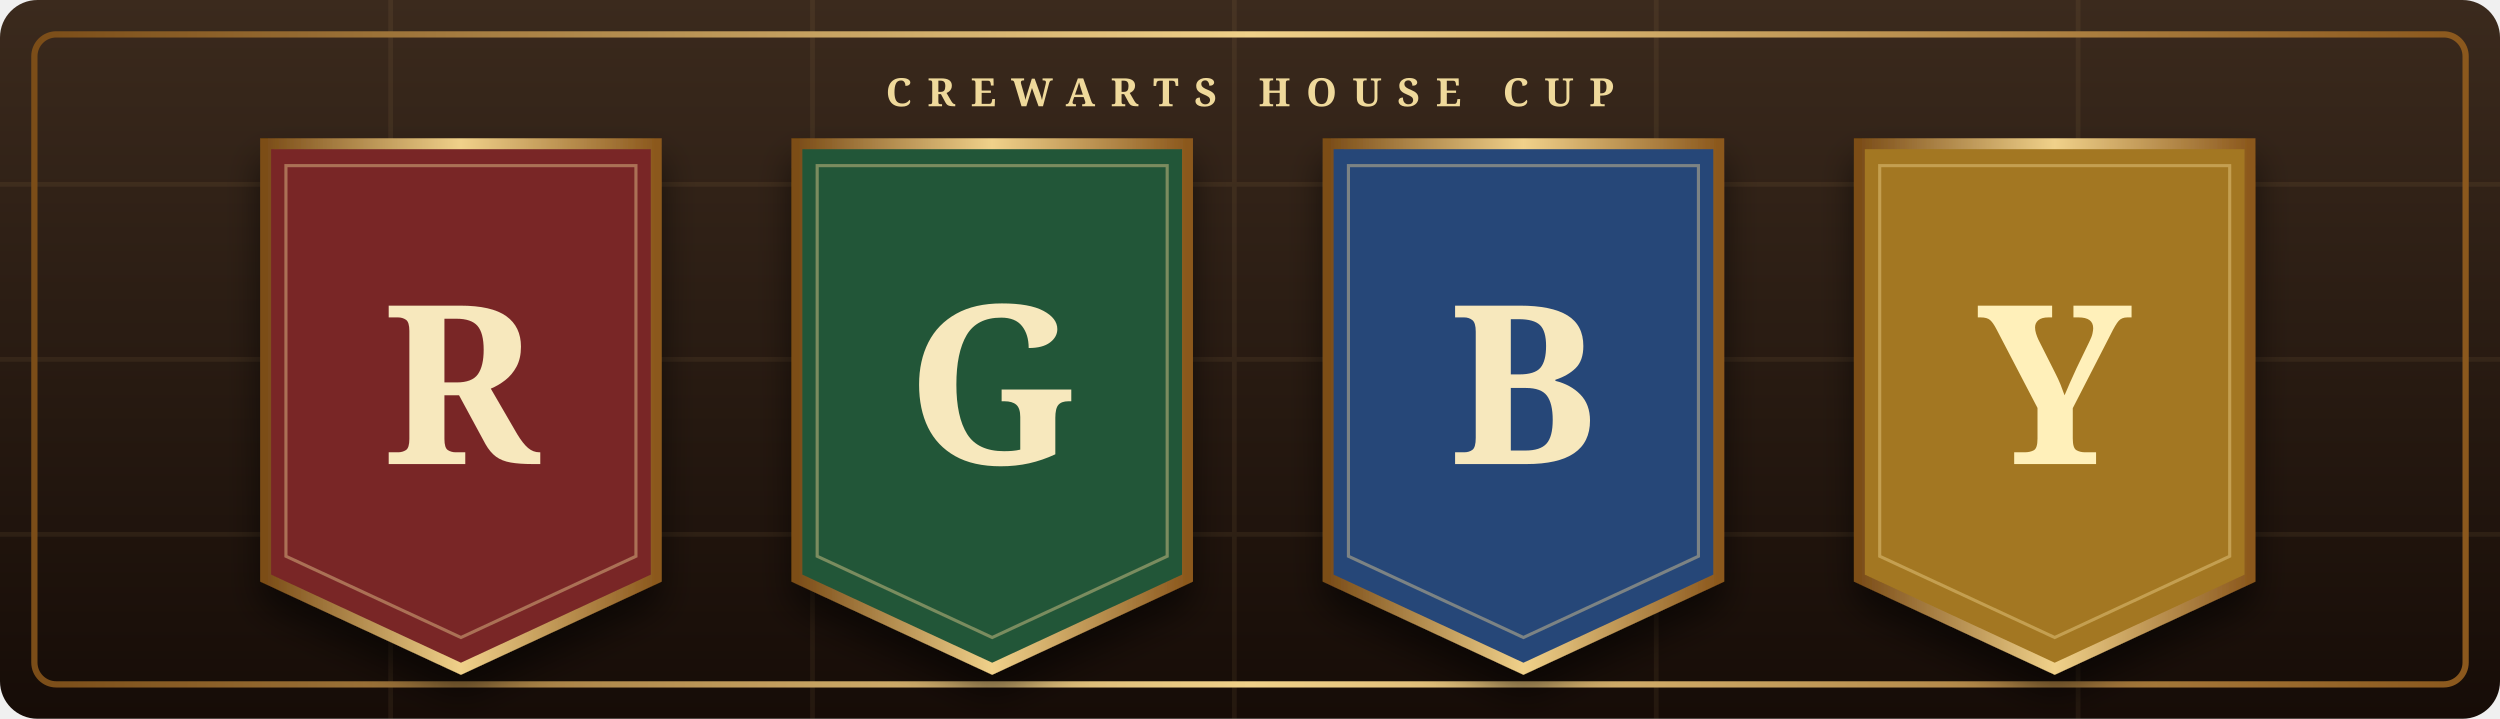
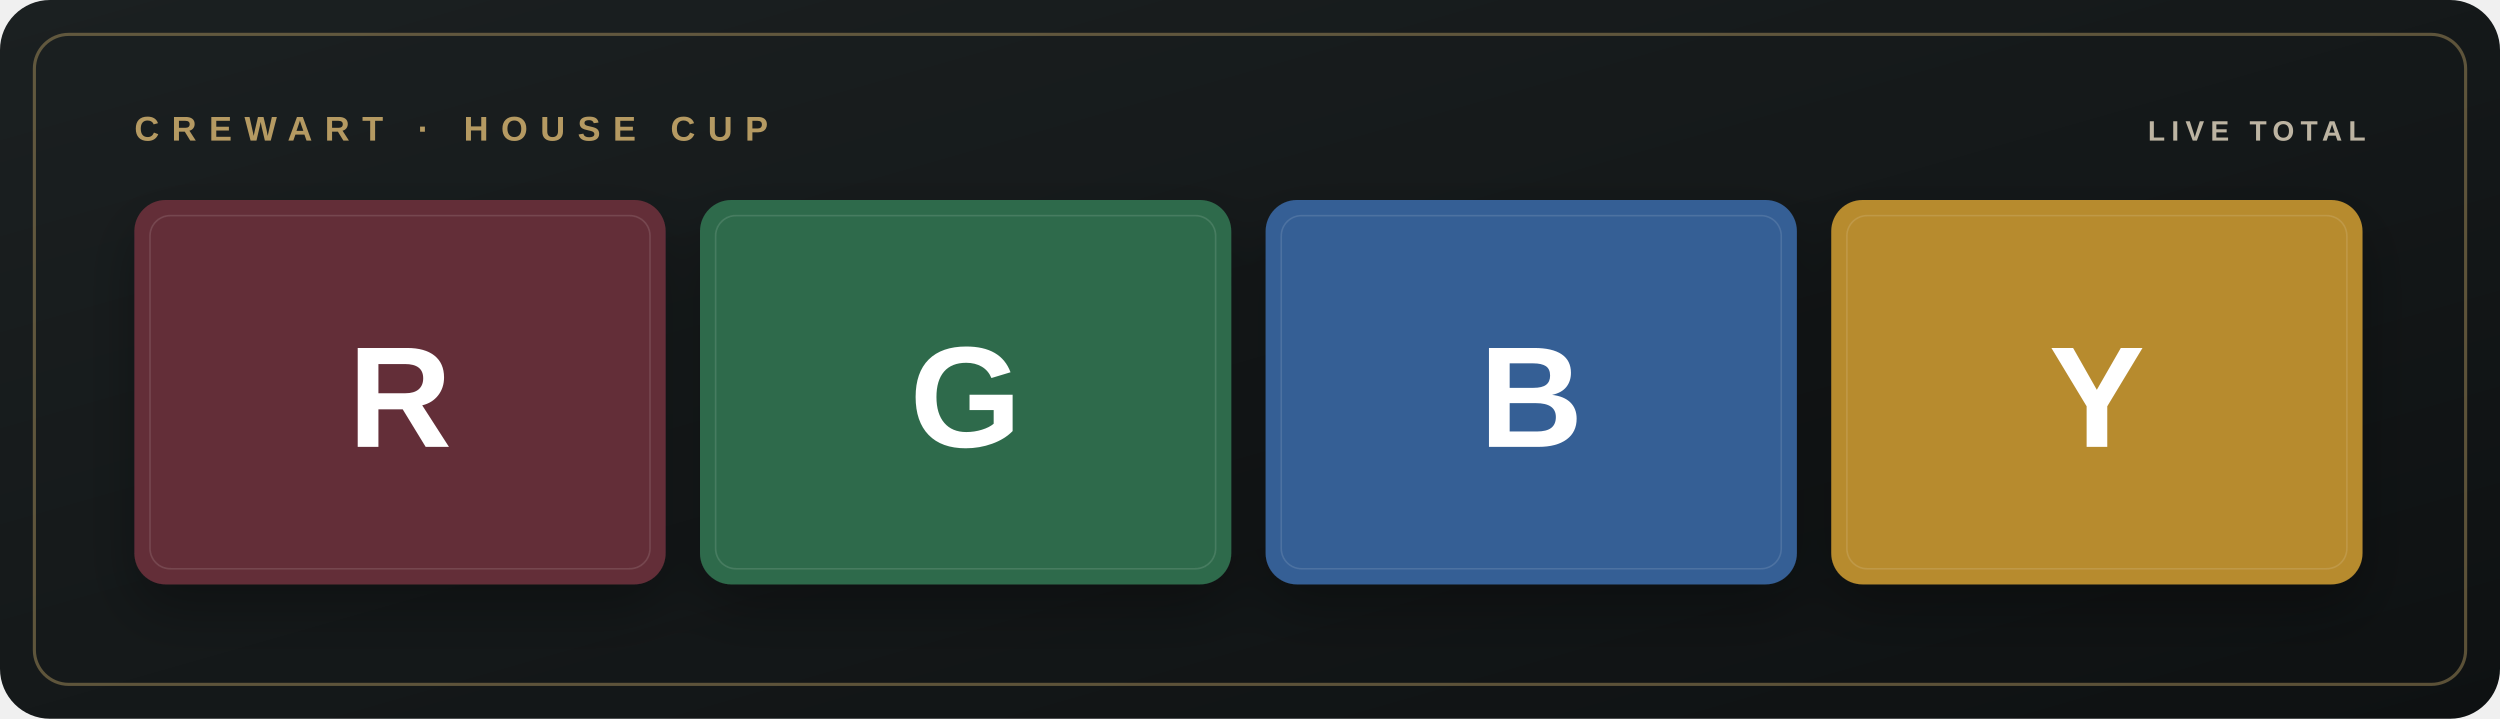
<svg xmlns="http://www.w3.org/2000/svg" width="1600" height="460" viewBox="0 0 1600 460" role="img" aria-labelledby="title desc">
  <defs>
-     <linearGradient id="stone" x2="0" y2="1">
-       <stop stop-color="#3b2a1d" />
-       <stop offset="1" stop-color="#160c07" />
+     <linearGradient id="surface" x1="0" y1="0" x2="1" y2="1">
+       <stop stop-color="#1b2021" />
+       <stop offset="1" stop-color="#0e1112" />
    </linearGradient>
-     <linearGradient id="gold" x2="1">
-       <stop stop-color="#7b4d18" />
-       <stop offset=".5" stop-color="#f0d18a" />
-       <stop offset="1" stop-color="#8b581d" />
-     </linearGradient>
-     <filter id="shadow">
-       <feDropShadow dx="0" dy="14" stdDeviation="11" flood-opacity=".55" />
+     <filter id="lift" x="-20%" y="-30%" width="140%" height="170%">
+       <feDropShadow dx="0" dy="16" stdDeviation="18" flood-opacity=".3" />
    </filter>
  </defs>
-   <rect width="1600" height="460" rx="24" fill="url(#stone)" />
-   <path d="M0 118h1600M0 230h1600M0 342h1600M250 0v460M520 0v460M790 0v460M1060 0v460M1330 0v460" stroke="#e5c27a" stroke-opacity=".07" stroke-width="3" />
-   <rect x="22" y="22" width="1556" height="416" rx="14" fill="none" stroke="url(#gold)" stroke-width="4" />
-   <text x="800" y="68" fill="#efd99b" font-family="Georgia,serif" font-size="25" font-weight="700" letter-spacing="10" text-anchor="middle">CREWARTS HOUSE CUP</text>
-   <g filter="url(#shadow)" font-family="Georgia,serif" font-weight="700" text-anchor="middle">
-     <g transform="translate(170 92)">
-       <path d="M0 0h250v278l-125 58L0 278z" fill="#792728" stroke="url(#gold)" stroke-width="7" />
-       <path d="M13 14h224v250l-112 52L13 264z" fill="none" stroke="#f1d695" stroke-opacity=".42" stroke-width="2" />
-       <text x="125" y="205" fill="#f7e8bd" font-size="142">R</text>
+   <rect width="1600" height="460" rx="32" fill="url(#surface)" />
+   <rect x="22" y="22" width="1556" height="416" rx="22" fill="none" stroke="#b59a62" stroke-opacity=".46" stroke-width="2" />
+   <text x="86" y="90" fill="#b59a62" font-family="Pretendard,Arial,sans-serif" font-size="22" font-weight="700" letter-spacing="8">CREWART  ·  HOUSE CUP</text>
+   <text x="1514" y="90" text-anchor="end" fill="#bdb4a2" font-family="Pretendard,Arial,sans-serif" font-size="18" font-weight="600" letter-spacing="4">LIVE TOTAL</text>
+   <g transform="translate(86 128)" filter="url(#lift)" font-family="Pretendard,Arial,sans-serif" font-weight="800" text-anchor="middle">
+     <g>
+       <rect width="340" height="246" rx="20" fill="#642f39" />
+       <rect x="10" y="10" width="320" height="226" rx="13" fill="none" stroke="#fff" stroke-opacity=".12" />
+       <text x="170" y="158" fill="#fff" font-size="92">R</text>
    </g>
-     <g transform="translate(510 92)">
-       <path d="M0 0h250v278l-125 58L0 278z" fill="#245638" stroke="url(#gold)" stroke-width="7" />
-       <path d="M13 14h224v250l-112 52L13 264z" fill="none" stroke="#f1d695" stroke-opacity=".42" stroke-width="2" />
-       <text x="125" y="205" fill="#f7e8bd" font-size="142">G</text>
+     <g transform="translate(362)">
+       <rect width="340" height="246" rx="20" fill="#2f6b4c" />
+       <rect x="10" y="10" width="320" height="226" rx="13" fill="none" stroke="#fff" stroke-opacity=".12" />
+       <text x="170" y="158" fill="#fff" font-size="92">G</text>
    </g>
-     <g transform="translate(850 92)">
-       <path d="M0 0h250v278l-125 58L0 278z" fill="#274778" stroke="url(#gold)" stroke-width="7" />
-       <path d="M13 14h224v250l-112 52L13 264z" fill="none" stroke="#f1d695" stroke-opacity=".42" stroke-width="2" />
-       <text x="125" y="205" fill="#f7e8bd" font-size="142">B</text>
+     <g transform="translate(724)">
+       <rect width="340" height="246" rx="20" fill="#355f95" />
+       <rect x="10" y="10" width="320" height="226" rx="13" fill="none" stroke="#fff" stroke-opacity=".12" />
+       <text x="170" y="158" fill="#fff" font-size="92">B</text>
    </g>
-     <g transform="translate(1190 92)">
-       <path d="M0 0h250v278l-125 58L0 278z" fill="#a37720" stroke="url(#gold)" stroke-width="7" />
-       <path d="M13 14h224v250l-112 52L13 264z" fill="none" stroke="#f1d695" stroke-opacity=".42" stroke-width="2" />
-       <text x="125" y="205" fill="#fff0ba" font-size="142">Y</text>
+     <g transform="translate(1086)">
+       <rect width="340" height="246" rx="20" fill="#b78b2f" />
+       <rect x="10" y="10" width="320" height="226" rx="13" fill="none" stroke="#fff" stroke-opacity=".12" />
+       <text x="170" y="158" fill="#fff" font-size="92">Y</text>
    </g>
  </g>
</svg>
